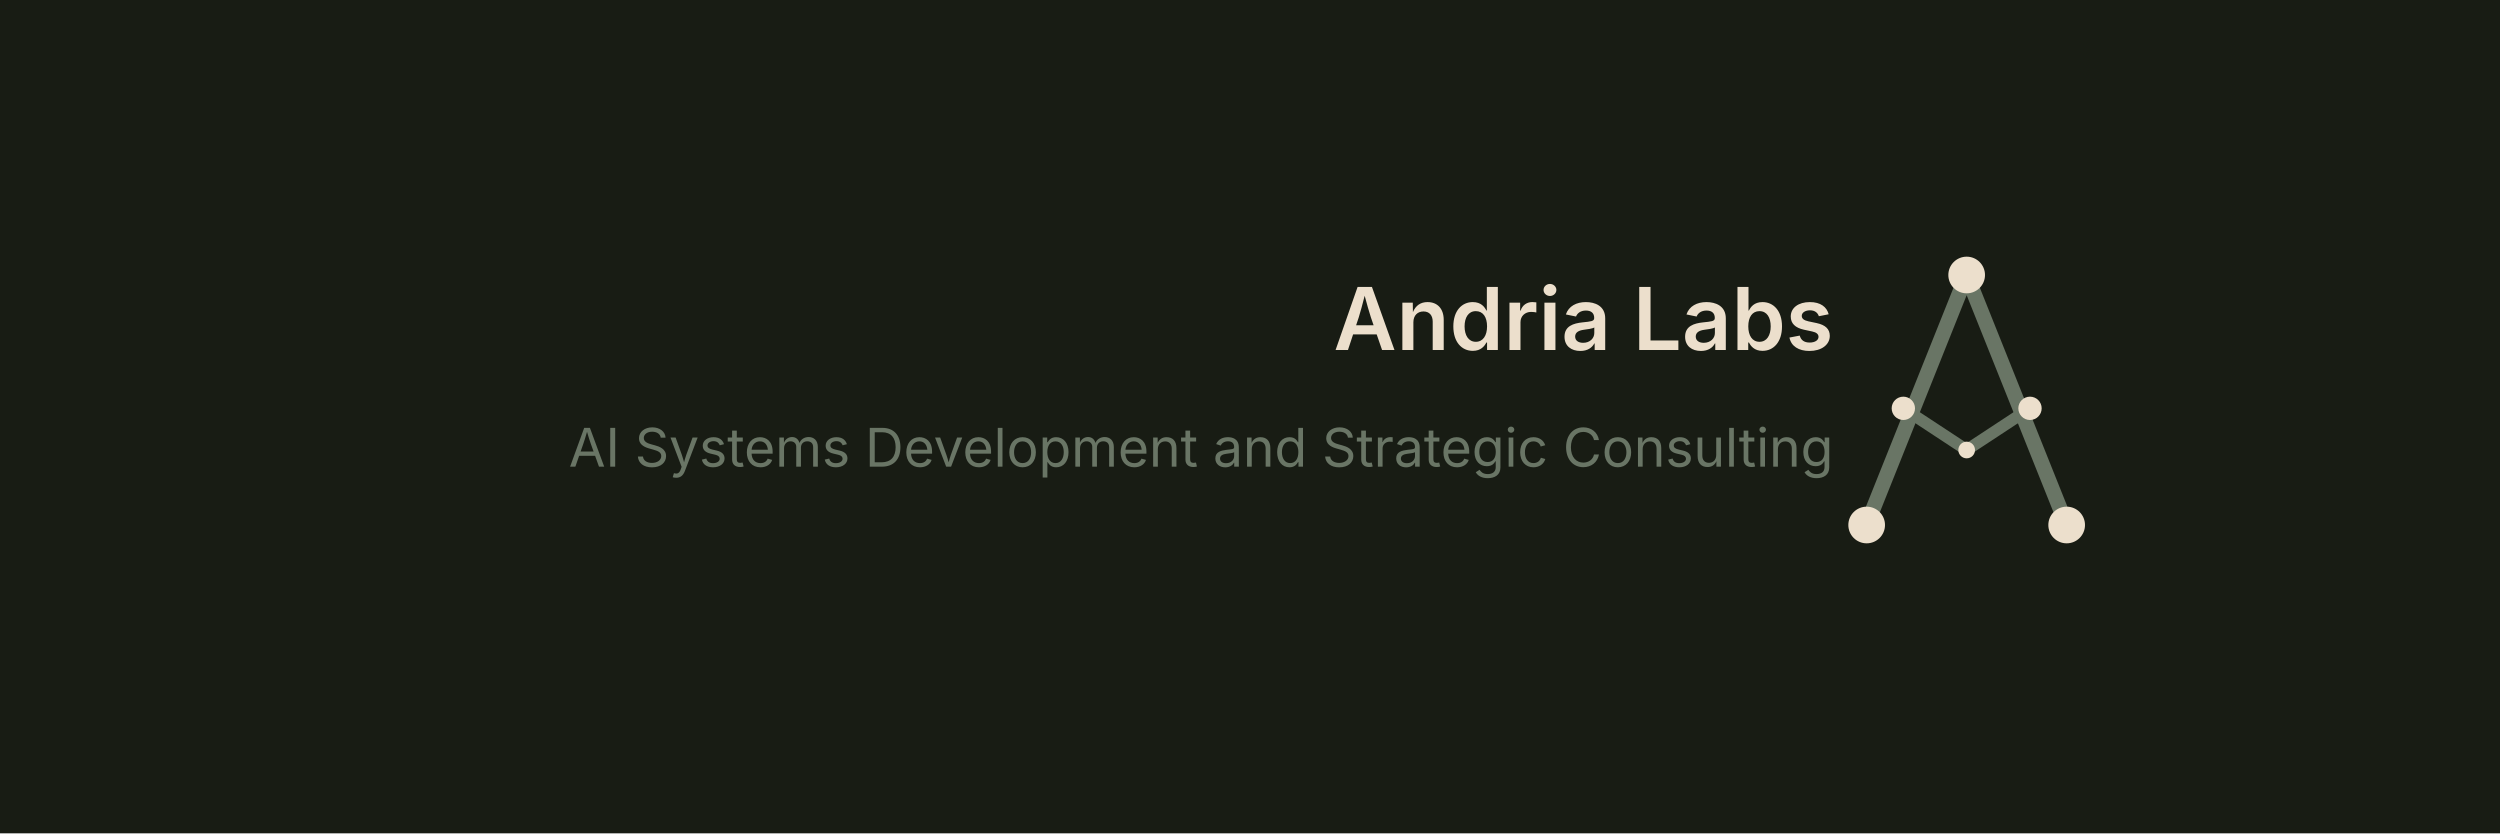
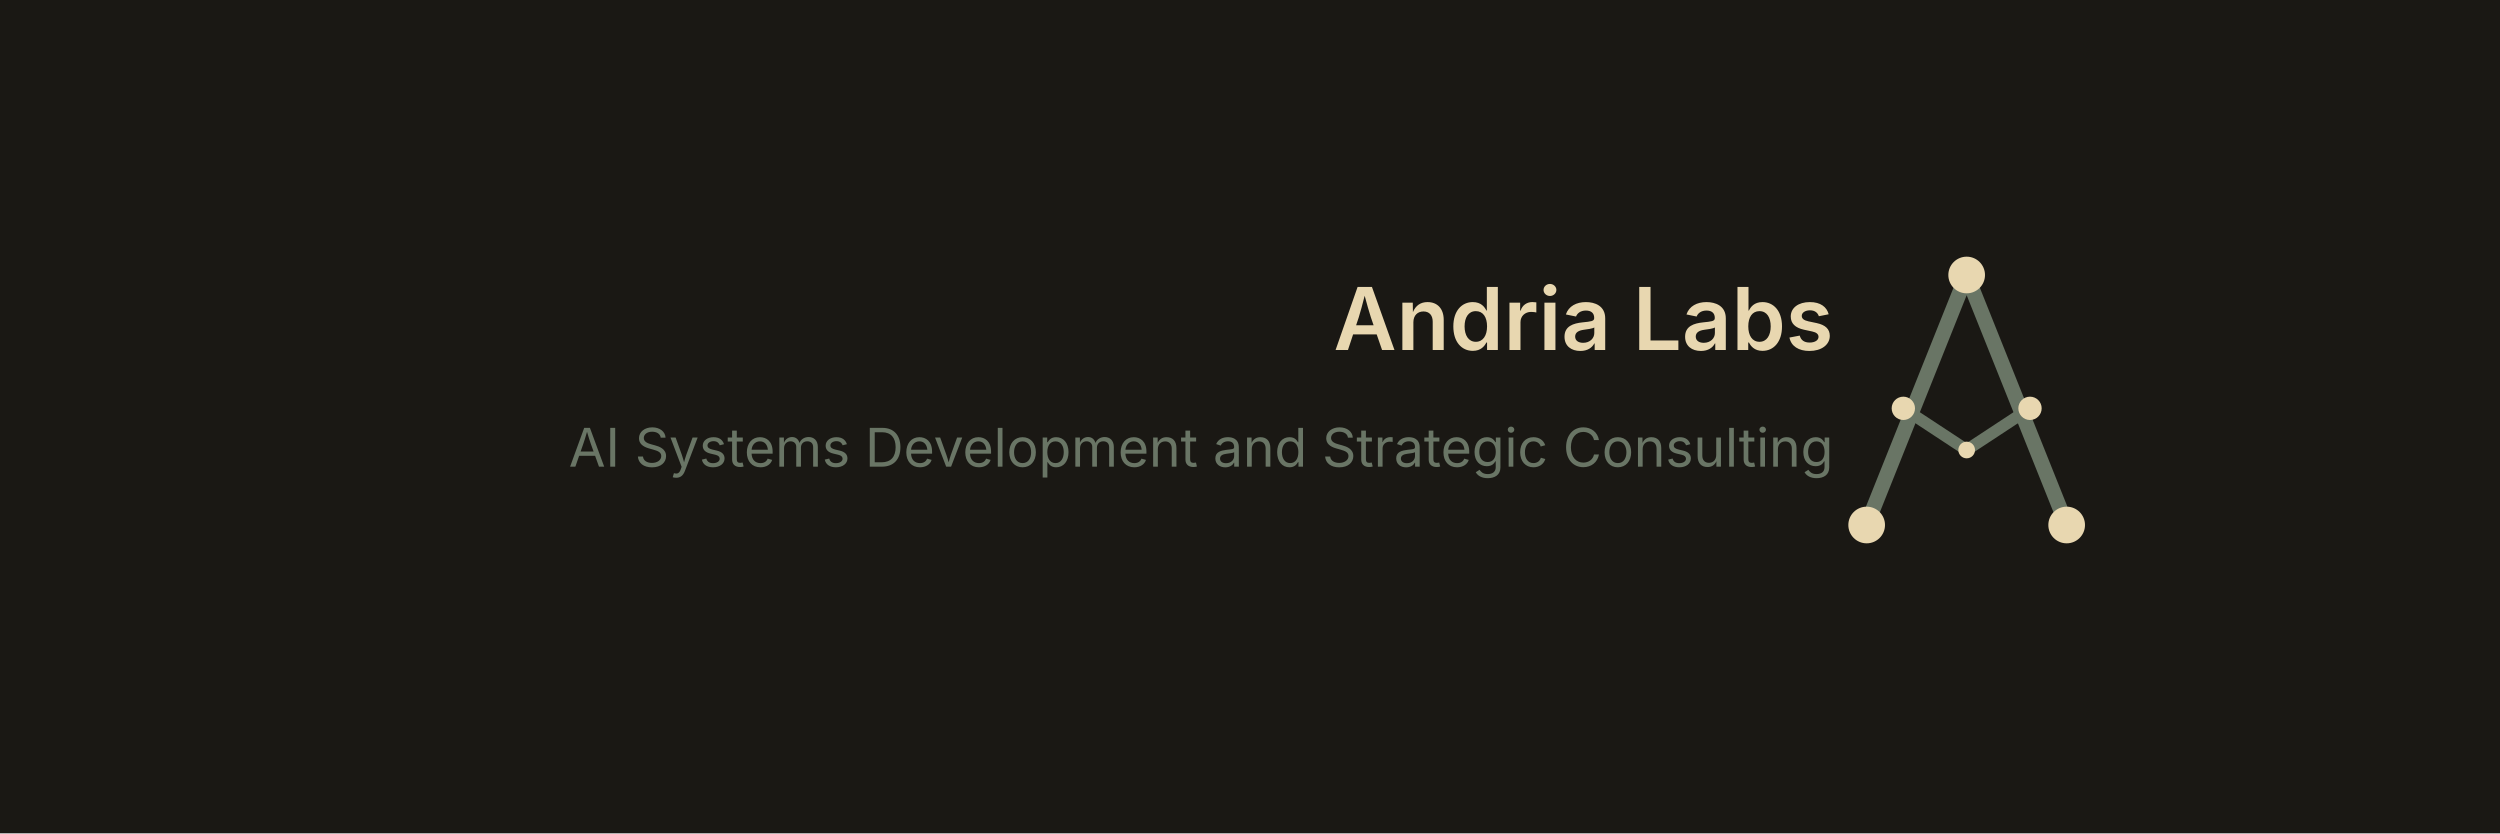
<svg xmlns="http://www.w3.org/2000/svg" width="1500" height="500" viewBox="0 0 1500 500">
-   <rect width="1500" height="500" fill="#181c14" />
+   <rect width="1500" height="500" fill="#1A1814" />
  <g transform="translate(1100, 150)">
    <g stroke="#697565" stroke-linecap="round" stroke-width="9" fill="none">
      <path d="M80 15 20 165M80 15l60 150" />
    </g>
    <g stroke="#697565" stroke-linecap="round" stroke-width="7" fill="none">
      <path d="m80 120-38-25M80 120l38-25" />
    </g>
-     <g fill="#ecdfcc">
+     <g fill="#E8D7B0">
      <circle cx="80" cy="15" r="11" />
      <circle cx="20" cy="165" r="11" />
      <circle cx="140" cy="165" r="11" />
      <circle cx="42" cy="95" r="7" />
      <circle cx="118" cy="95" r="7" />
      <circle cx="80" cy="120" r="5" />
    </g>
  </g>
-   <text x="1100" y="210" font-family="system-ui, -apple-system, sans-serif" font-size="52" font-weight="600" fill="#ecdfcc" text-anchor="end">Andria Labs</text>
+   <text x="1100" y="210" font-family="system-ui, -apple-system, sans-serif" font-size="52" font-weight="600" fill="#E8D7B0" text-anchor="end">Andria Labs</text>
  <text x="1100" y="280" font-family="system-ui, -apple-system, sans-serif" font-size="32" fill="#697565" text-anchor="end">AI Systems Development and Strategic Consulting</text>
</svg>
